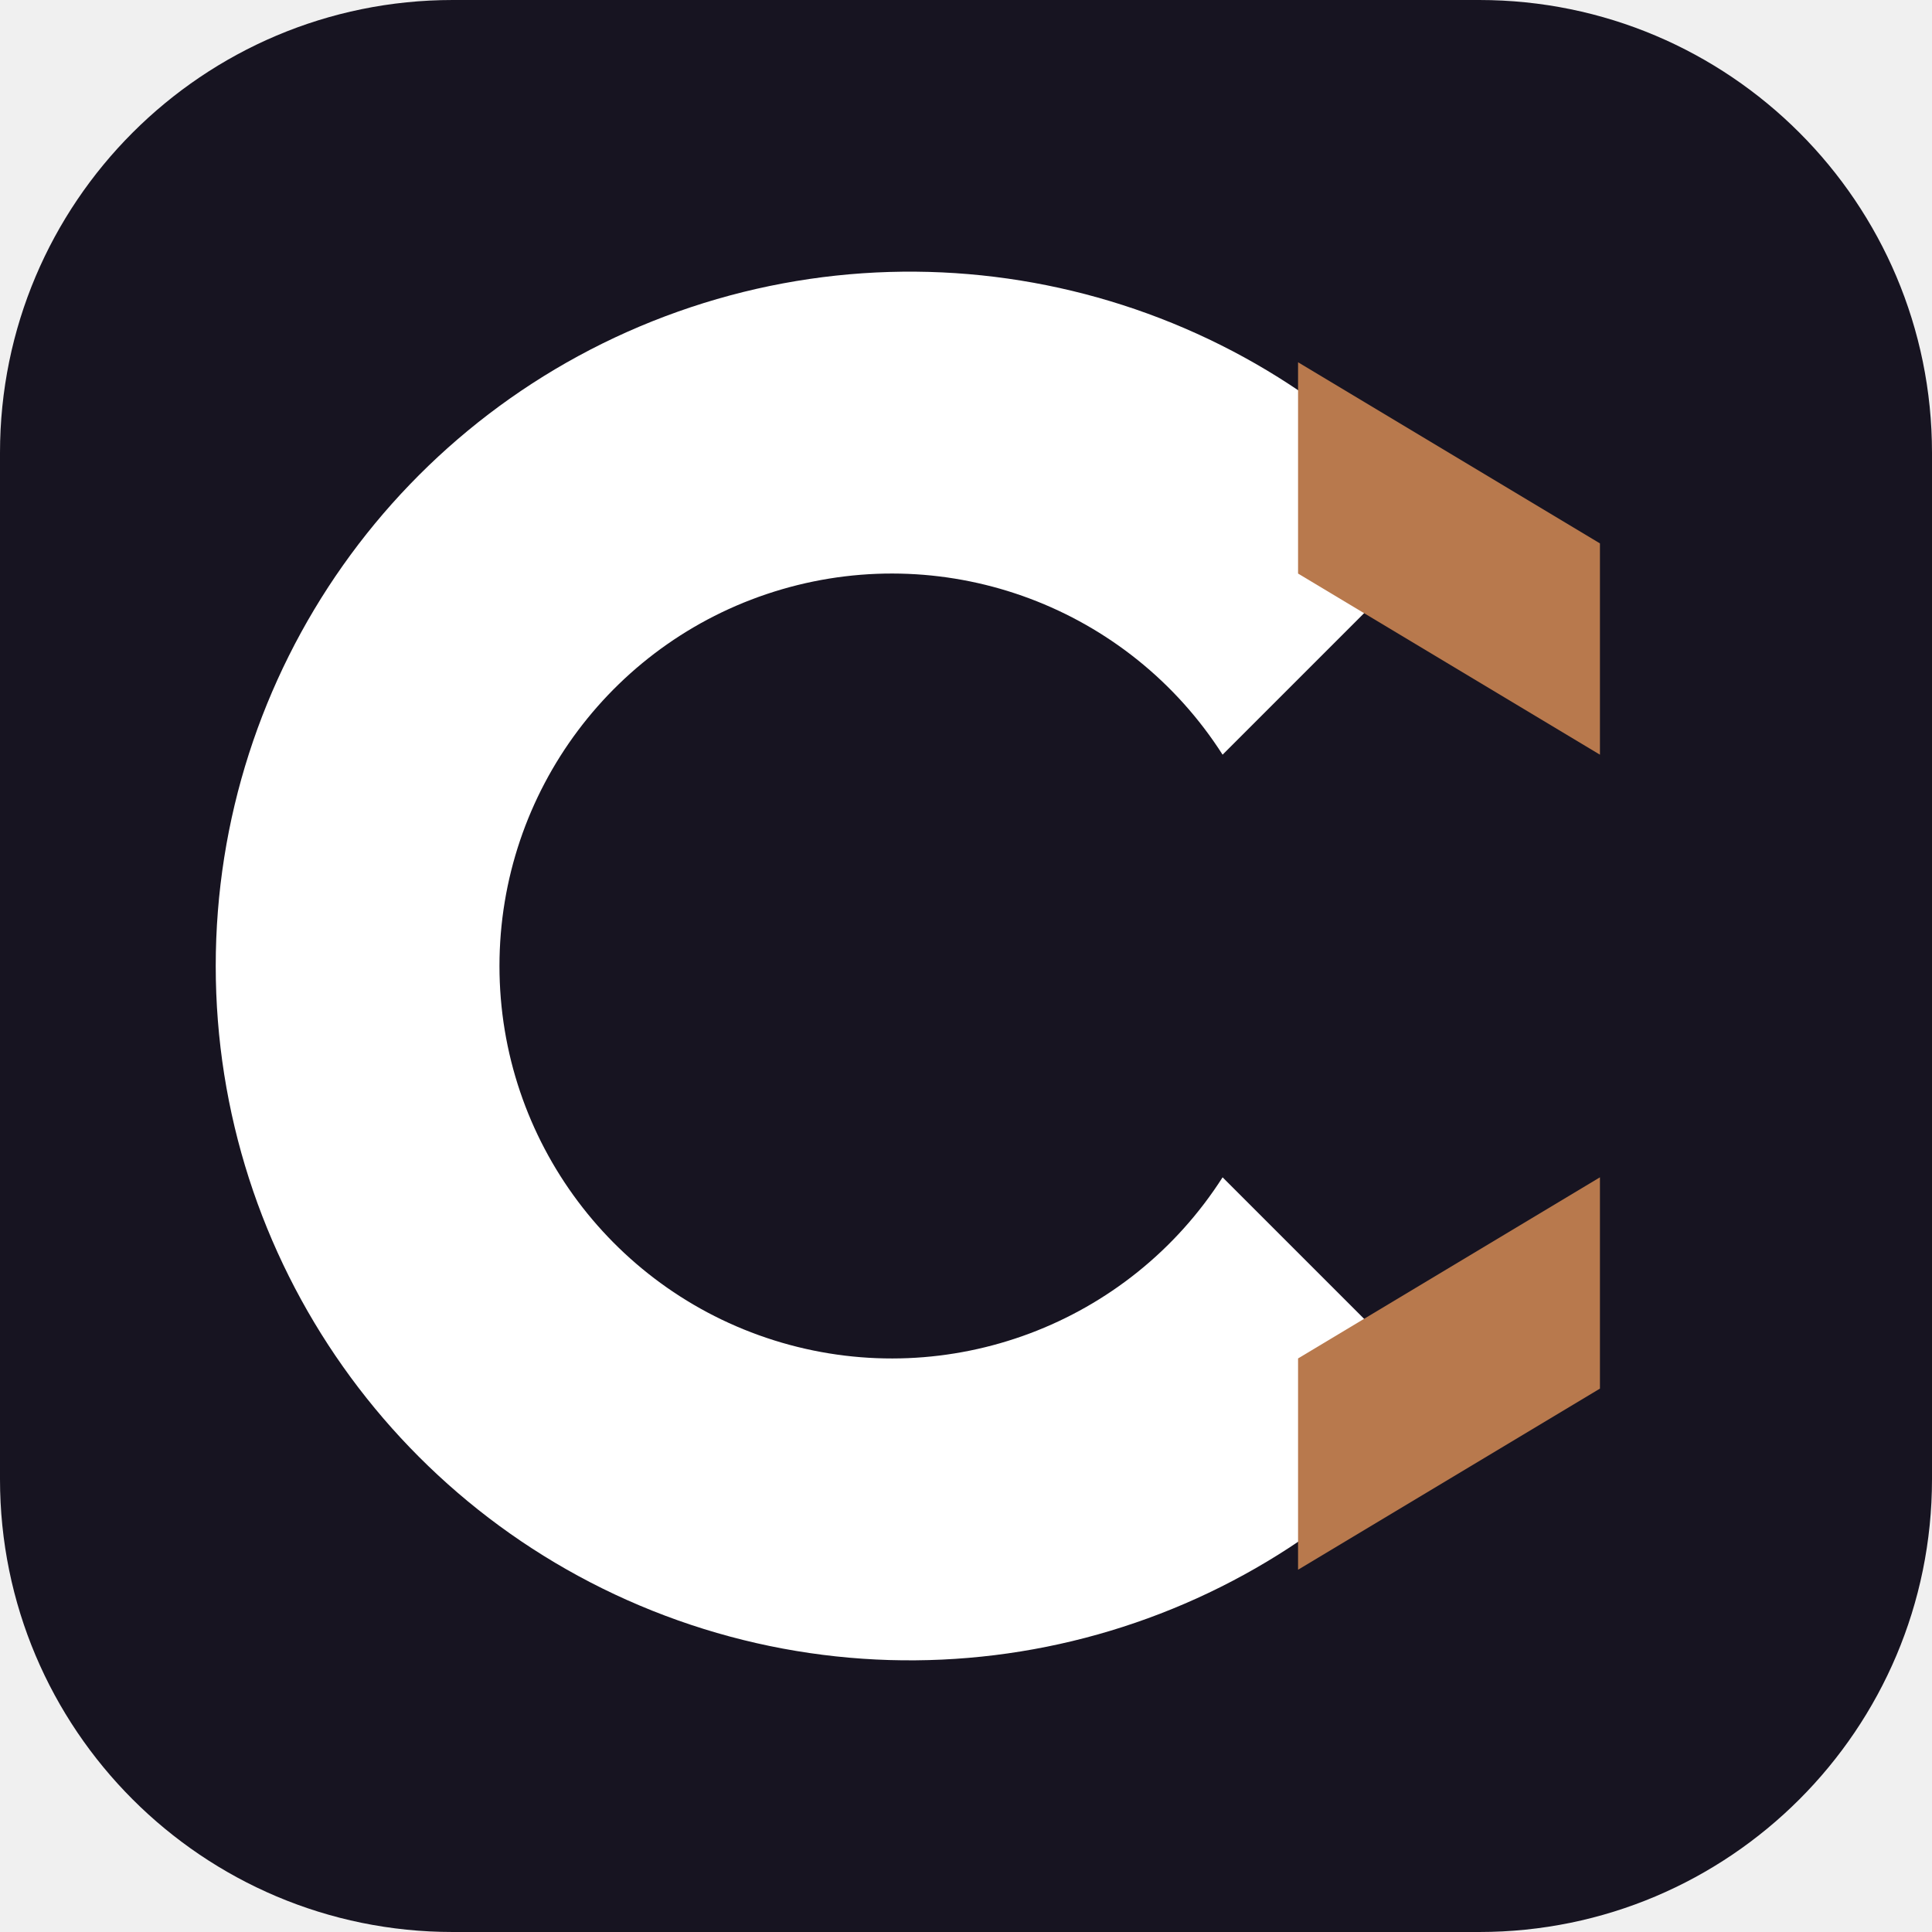
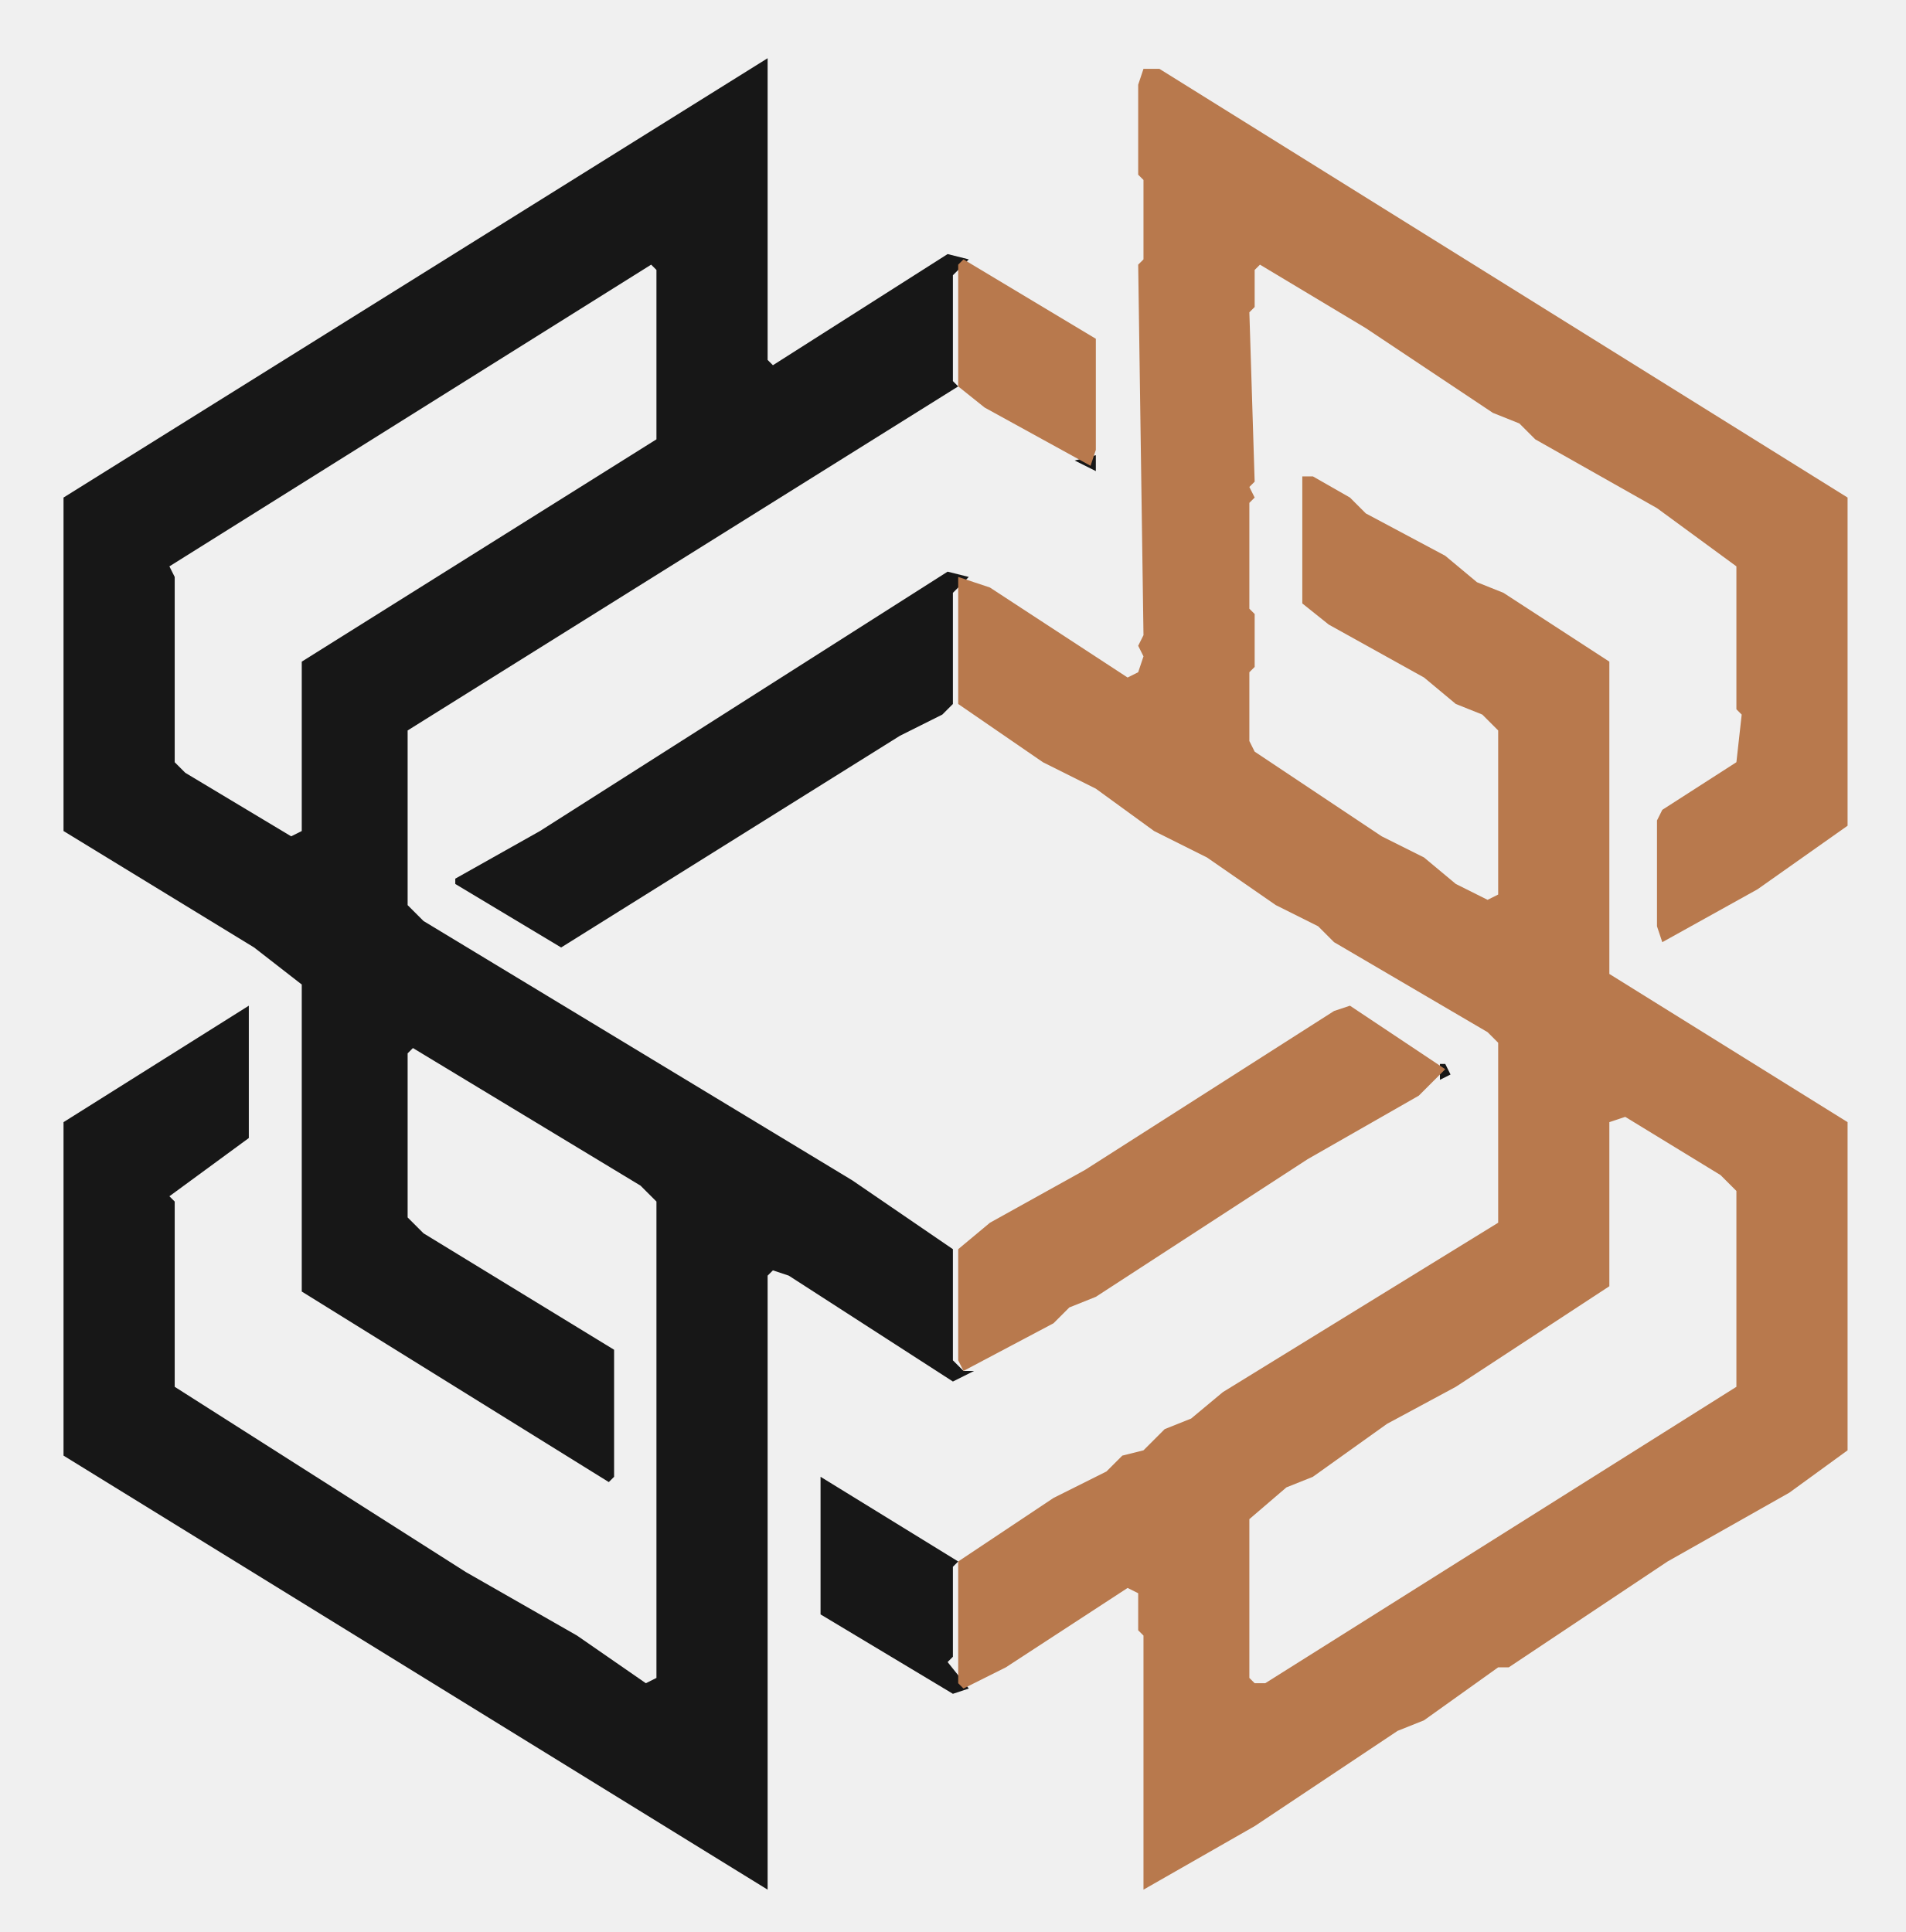
- <svg xmlns="http://www.w3.org/2000/svg" viewBox="0 0 64 64">
-   <rect width="64" height="64" rx="15" fill="#171421" />
-   <path d="M48 17.5A23 23 0 1 0 48 46.5L40.5 39A13 13 0 1 1 40.5 25Z" fill="#fff" />
-   <path d="M43 12 53 18 53 25 43 19Z" fill="#B8794D" />
-   <path d="M43 45 53 39 53 46 43 52Z" fill="#B8794D" />
+ <svg xmlns="http://www.w3.org/2000/svg" viewBox="150 185 360 365" role="img" aria-label="ÇAĞBAŞ logo sembolü">
+   <path fill="#171717" fill-rule="evenodd" d="M305,464 L305,490 L330,505 L333,504 L329,499 L330,498 L330,481 L331,480Z M423,386 L422,386 L422,389 L424,388Z M916,313 L916,427 L976,427 L977,426 L990,425 L1003,419 L1010,412 L1014,400 L1014,391 L1010,379 L1006,374 L995,367 L1004,360 L1008,353 L1009,338 L1007,331 L1004,326 L995,318 L980,313Z M936,378 L937,377 L978,377 L988,381 L991,384 L993,388 L993,399 L988,406 L976,410 L937,410 L936,409Z M936,330 L937,329 L938,330 L941,329 L955,329 L956,330 L967,329 L968,330 L979,331 L983,333 L988,340 L989,343 L988,350 L981,358 L975,360 L937,360 L936,359Z M711,313 L701,334 L669,410 L662,424 L662,427 L683,427 L694,400 L748,400 L752,406 L761,427 L782,427 L780,420 L771,402 L769,395 L764,386 L761,377 L756,368 L732,313Z M721,335 L723,337 L730,353 L734,365 L742,382 L741,383 L702,383 L701,382 L704,377Z M1070,312 L1020,427 L1041,427 L1049,407 L1053,400 L1107,400 L1109,402 L1118,425 L1120,427 L1140,427 L1141,426 L1126,394 L1120,378 L1116,371 L1113,362 L1108,353 L1106,346 L1101,337 L1091,313 L1071,313Z M1080,335 L1084,342 L1091,361 L1100,381 L1099,383 L1061,383 L1060,382 L1077,340Z M1203,311 L1186,311 L1168,316 L1156,325 L1150,337 L1151,356 L1158,366 L1171,373 L1204,382 L1210,385 L1216,391 L1217,397 L1214,404 L1209,408 L1200,411 L1180,410 L1168,406 L1159,401 L1156,398 L1154,398 L1147,413 L1150,417 L1159,422 L1170,426 L1179,428 L1186,428 L1187,429 L1183,444 L1184,443 L1194,444 L1197,447 L1197,451 L1192,455 L1184,455 L1178,452 L1174,462 L1178,464 L1188,465 L1189,466 L1198,465 L1205,462 L1209,458 L1211,453 L1211,446 L1209,442 L1206,439 L1197,435 L1199,430 L1201,428 L1205,428 L1218,424 L1226,419 L1233,411 L1237,400 L1236,385 L1234,380 L1228,373 L1213,365 L1182,357 L1176,354 L1170,347 L1171,338 L1177,332 L1189,328 L1199,328 L1209,330 L1226,338 L1232,321 L1221,315Z M824,315 L808,324 L801,331 L794,341 L788,359 L788,378 L791,391 L801,408 L809,416 L823,424 L837,428 L858,428 L871,425 L884,419 L891,414 L891,368 L872,368 L872,403 L861,409 L841,410 L826,404 L818,397 L811,385 L809,377 L809,361 L811,354 L816,345 L825,336 L832,332 L843,329 L859,330 L869,334 L880,342 L892,329 L886,323 L877,317 L867,313 L857,311 L840,311Z M621,311 L599,312 L587,316 L577,322 L564,335 L558,346 L554,360 L555,384 L559,396 L563,403 L576,417 L590,425 L600,427 L604,429 L604,432 L600,443 L609,443 L614,446 L615,450 L613,453 L609,455 L602,455 L596,452 L592,460 L593,463 L607,466 L608,465 L610,466 L619,464 L624,461 L628,455 L629,451 L628,445 L624,439 L620,437 L617,437 L615,435 L617,430 L619,428 L630,427 L642,422 L652,415 L658,408 L644,396 L637,403 L625,409 L621,410 L602,409 L590,403 L582,395 L576,383 L575,378 L575,361 L579,349 L583,343 L592,335 L603,330 L618,329 L619,330 L624,330 L633,334 L644,343 L657,330 L645,319 L637,315Z M333,294 L329,293 L252,342 L236,351 L236,352 L256,364 L320,324 L328,320 L330,318 L330,297Z M815,278 L817,286 L820,292 L827,298 L838,302 L853,302 L864,298 L871,292 L874,287 L876,280 L875,277 L861,277 L860,281 L856,287 L849,290 L842,290 L833,285 L830,277 L816,277Z M356,248 L357,249 L357,271 L353,272 L357,274 L357,249Z M295,196 L162,279 L162,342 L198,364 L207,371 L207,429 L265,465 L266,464 L266,440 L230,418 L227,415 L227,384 L228,383 L271,409 L274,412 L274,502 L272,503 L259,494 L238,482 L183,447 L183,412 L182,411 L197,400 L197,375 L162,397 L162,460 L295,542 L295,426 L296,425 L299,426 L330,446 L334,444 L332,444 L330,442 L330,421 L311,408 L230,359 L227,356 L227,323 L331,258 L330,257 L330,237 L333,234 L329,233 L296,254 L295,253Z M273,235 L274,236 L274,268 L207,310 L207,342 L205,343 L185,331 L183,329 L183,294 L182,292Z" />
+   <path fill="#B8794D" fill-rule="evenodd" d="M423,387 L405,375 L402,376 L355,406 L337,416 L331,421 L331,442 L332,444 L349,435 L352,432 L357,430 L397,404 L418,392Z M332,234 L331,235 L331,258 L336,262 L356,273 L357,270 L357,249Z M369,198 L366,198 L365,201 L365,218 L366,219 L366,234 L365,235 L366,305 L365,307 L366,309 L365,312 L363,313 L337,296 L331,294 L331,318 L347,329 L357,334 L368,342 L378,347 L391,356 L399,360 L402,363 L431,380 L433,382 L433,416 L381,448 L375,453 L370,455 L366,459 L362,460 L359,463 L349,468 L331,480 L331,503 L332,504 L340,500 L363,485 L365,486 L365,493 L366,494 L366,542 L387,530 L414,512 L419,510 L433,500 L435,500 L465,480 L488,467 L499,459 L499,397 L454,369 L454,310 L434,297 L429,295 L423,290 L408,282 L405,279 L398,275 L396,275 L396,299 L401,303 L419,313 L425,318 L430,320 L433,323 L433,354 L431,355 L425,352 L419,347 L411,343 L387,327 L386,325 L386,312 L387,311 L387,301 L386,300 L386,280 L387,279 L386,277 L387,276 L386,244 L387,243 L387,236 L388,235 L408,247 L432,263 L437,265 L440,268 L463,281 L478,292 L478,319 L479,320 L478,329 L464,338 L463,340 L463,360 L464,363 L482,353 L499,341 L499,279Z M475,407 L478,410 L478,447 L389,503 L387,503 L386,502 L386,472 L393,466 L398,464 L412,454 L425,447 L454,428 L454,397 L457,396Z" />
</svg>
